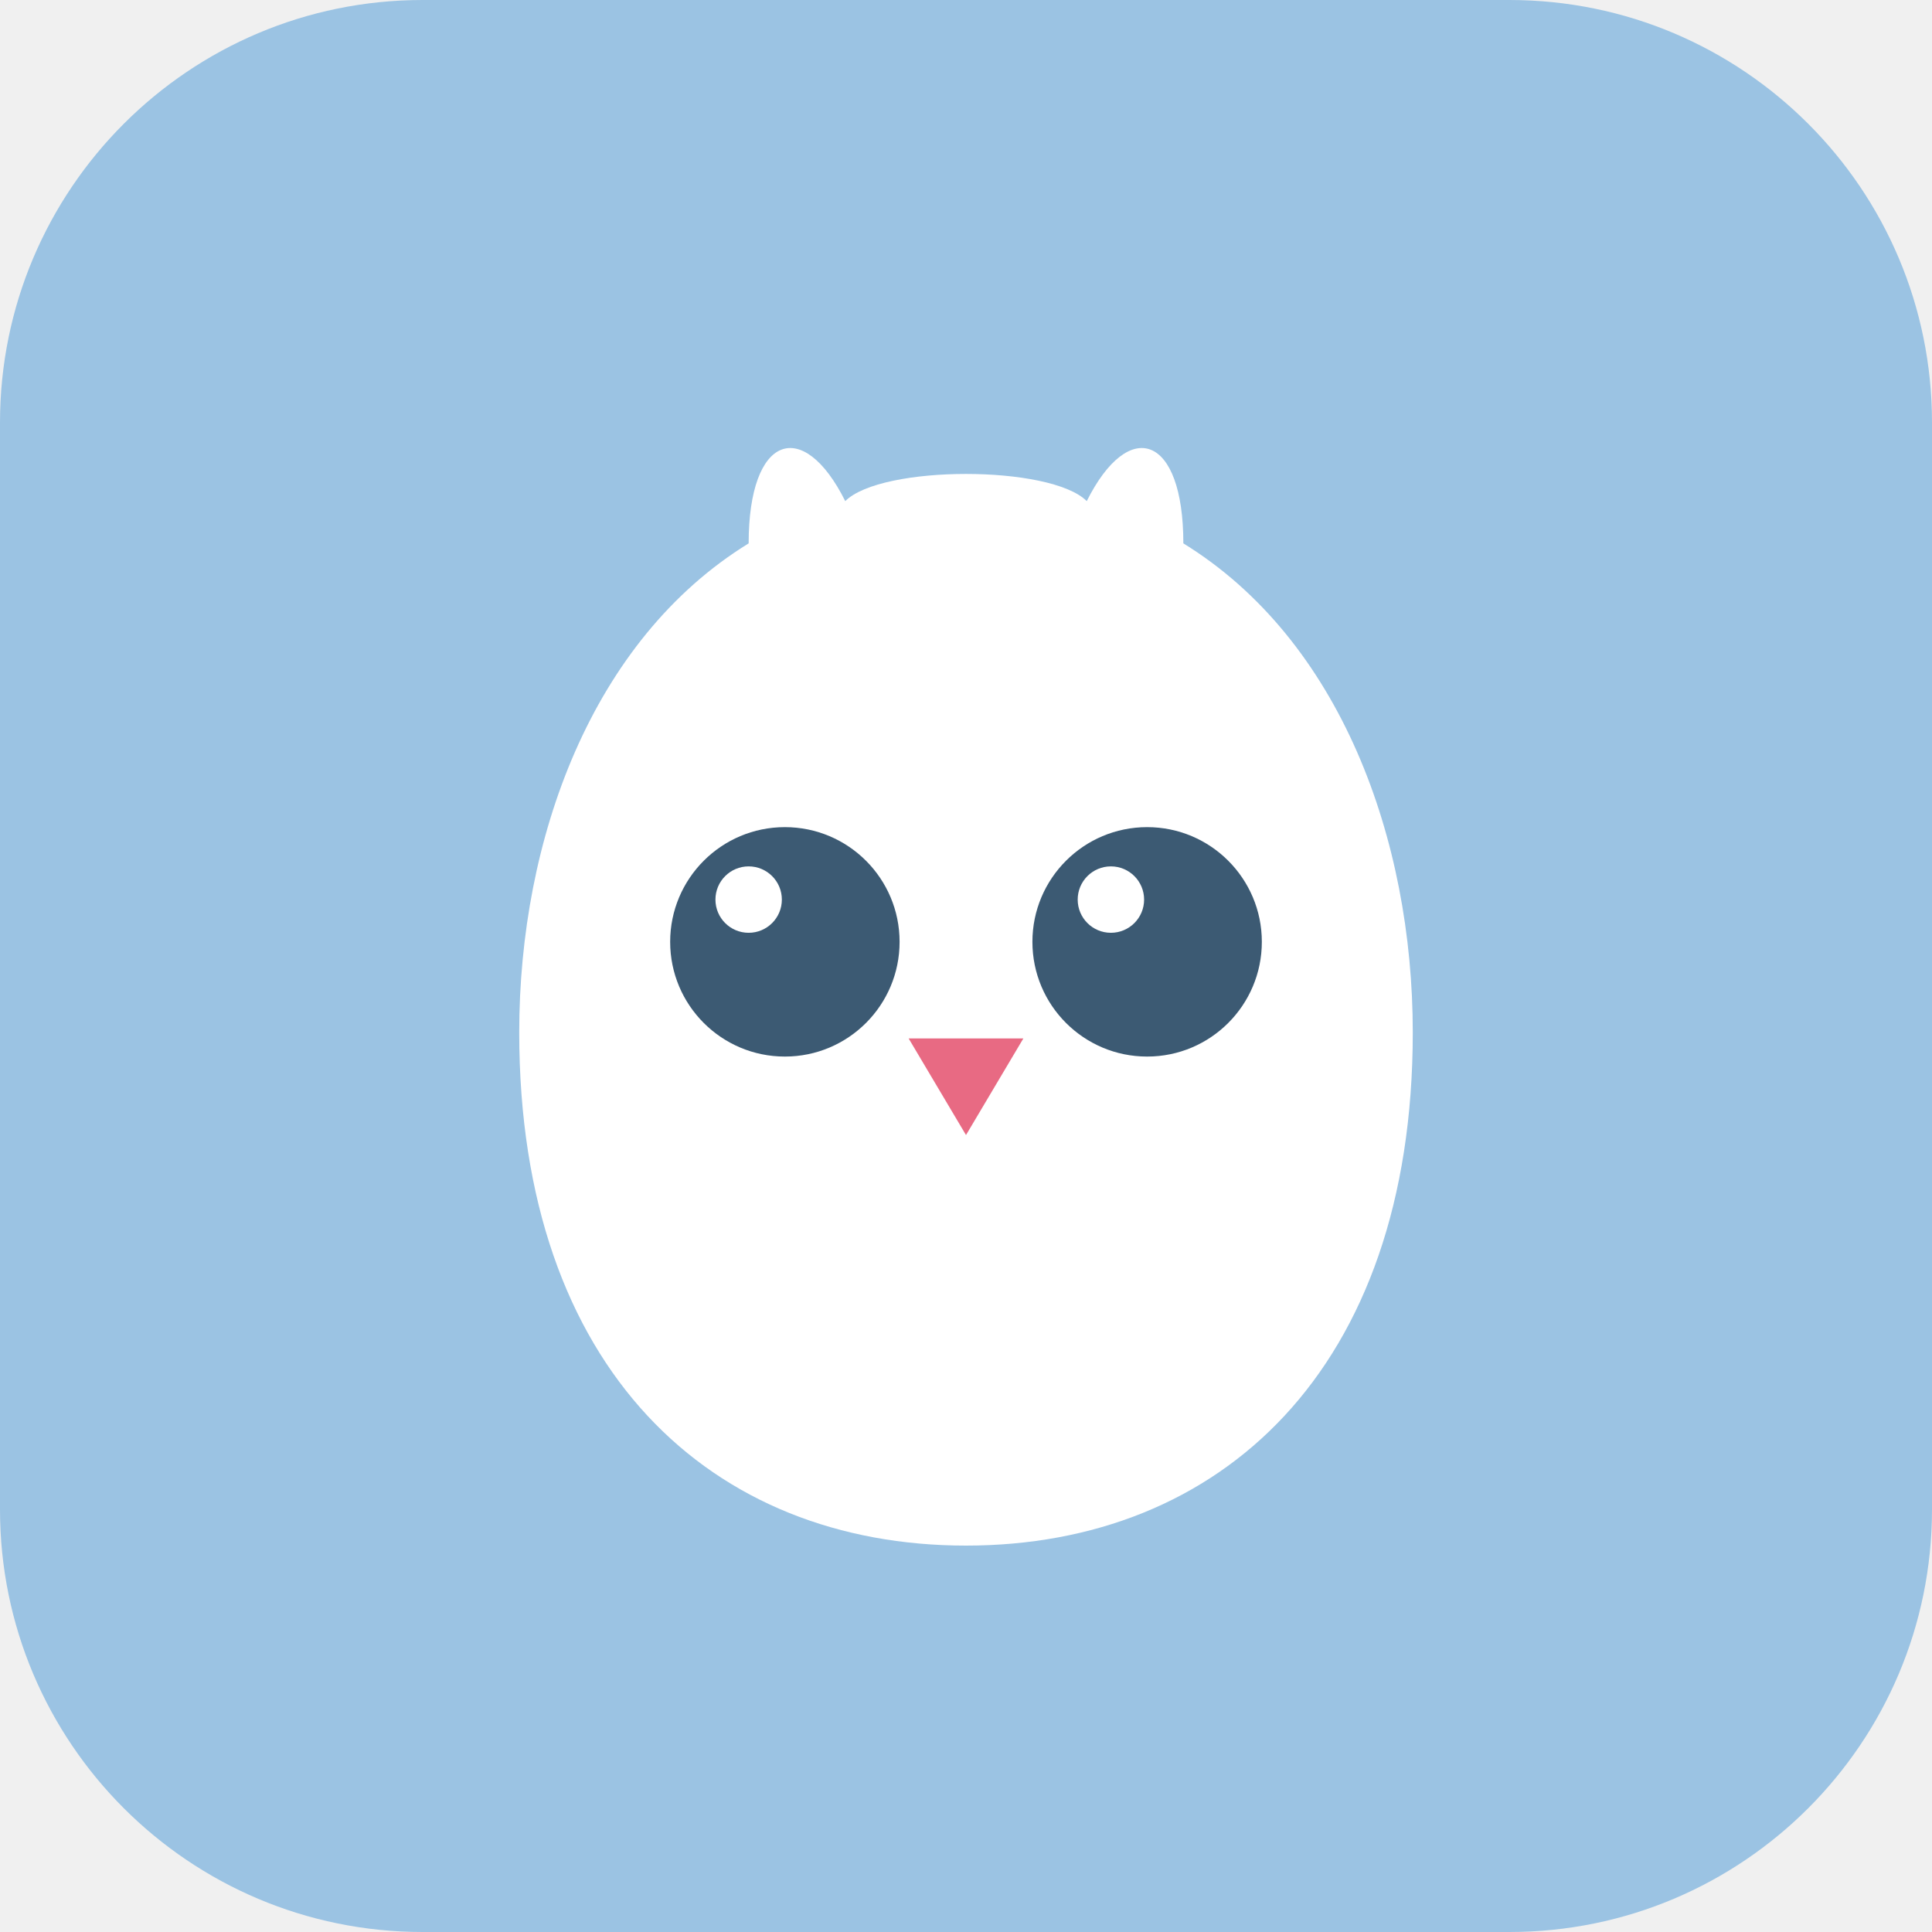
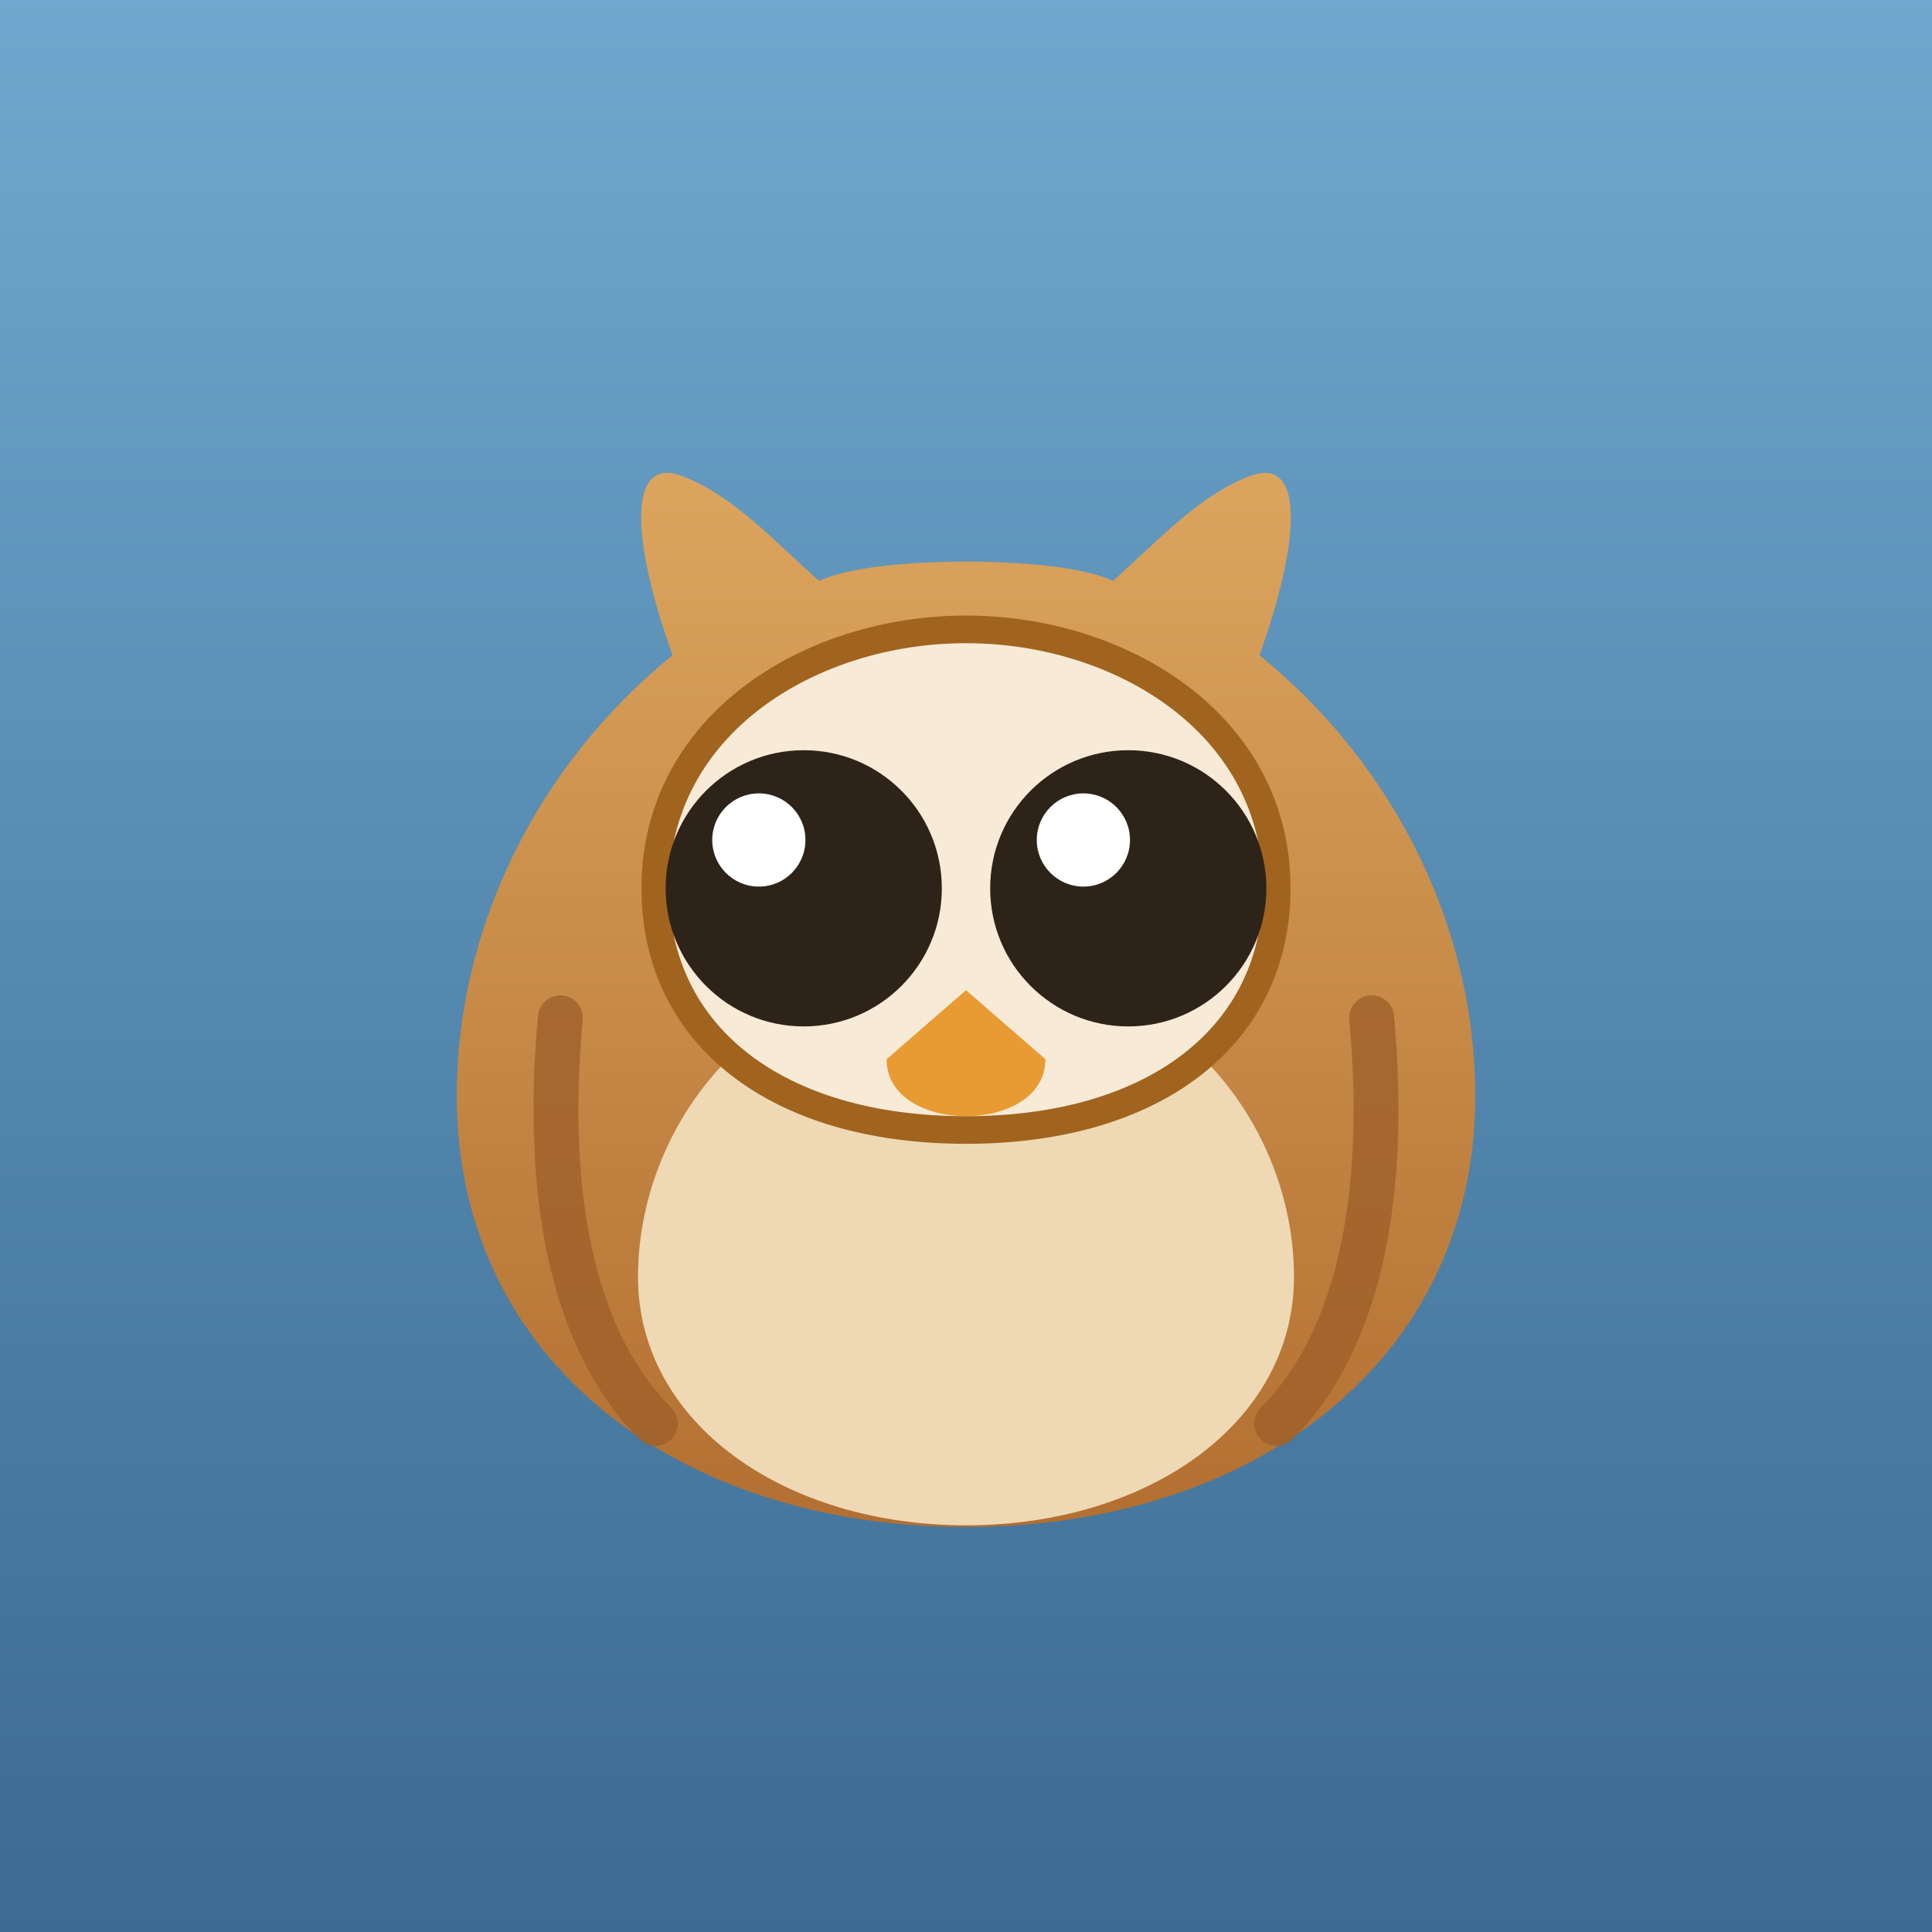
- <svg xmlns="http://www.w3.org/2000/svg" viewBox="0 0 32 32">
-   <rect width="32" height="32" rx="7" fill="#9bc3e3" />
-   <path d="M12.4 9 C 12.4 7.2 13.3 6.9 14 8.3 C 14.6 7.7 17.4 7.7 18 8.3 C 18.7 6.9 19.6 7.2 19.6 9 C 22.2 10.6 23.4 13.9 23.4 17.1 C 23.4 22.7 20.2 25.6 16 25.6 C 11.8 25.6 8.6 22.7 8.6 17.1 C 8.6 13.9 9.8 10.6 12.4 9 Z" fill="#ffffff" />
-   <circle cx="13" cy="15.6" r="1.9" fill="#3c5a73" />
-   <circle cx="19" cy="15.6" r="1.9" fill="#3c5a73" />
-   <circle cx="12.4" cy="14.9" r="0.55" fill="#ffffff" />
-   <circle cx="18.4" cy="14.9" r="0.55" fill="#ffffff" />
-   <path d="M15.05 17.2 h1.9 l-0.95 1.6 z" fill="#e86a83" />
+ <svg xmlns="http://www.w3.org/2000/svg" viewBox="0 0 108 108" width="108" height="108">
+   <defs>
+     <linearGradient id="sky" x1="0" y1="0" x2="0" y2="1">
+       <stop offset="0" stop-color="#6FA8CE" />
+       <stop offset="1" stop-color="#3B6A92" />
+     </linearGradient>
+     <linearGradient id="feather" x1="0" y1="0" x2="0" y2="1">
+       <stop offset="0" stop-color="#DCA55E" />
+       <stop offset="1" stop-color="#B26F31" />
+     </linearGradient>
+   </defs>
+   <rect width="108" height="108" fill="url(#sky)" />
+   <g transform="translate(54 54) scale(0.965) translate(-54 -54)">
+     <path fill="url(#feather)" d="     M37,36     C 34.5,29 34.5,24.5 37.5,25.6  C 40.5,26.7 43,29.5 45.5,31.7     C 48.4,30.2 59.6,30.2 62.5,31.7     C 65,29.5 67.5,26.7 70.5,25.6  C 73.5,24.5 73.5,29 71,36     C 79,42.5 83.5,52 83.5,61.5     C 83.5,77 70.5,86.5 54,86.5     C 37.5,86.5 24.5,77 24.5,61.5     C 24.5,52 29,42.5 37,36 Z" />
+     <path fill="#EFD9B4" d="M54,54 C 66.5,54 73,63.5 73,72 C 73,80.5 64.5,86.4 54,86.4 C 43.5,86.4 35,80.5 35,72 C 35,63.5 41.5,54 54,54 Z" />
+     <path fill="#F7EAD6" stroke="#A0641F" stroke-width="1.6" d="     M54,34.5     C 63,34.5 72,40 72,49.5 C 72,58 65,63.5 54,63.5     C 43,63.5 36,58 36,49.5 C 36,40 45,34.5 54,34.5 Z" />
+     <circle cx="44.6" cy="49.5" r="8" fill="#2E2318" />
+     <circle cx="63.4" cy="49.5" r="8" fill="#2E2318" />
+     <circle cx="42" cy="46.7" r="2.7" fill="#FFFFFF" />
+     <circle cx="60.8" cy="46.7" r="2.7" fill="#FFFFFF" />
+     <path fill="#E89B33" d="M54,55.4 L 58.6,59.4 C 58.6,63.8 49.4,63.8 49.4,59.4 Z" />
+     <path fill="none" stroke="#9E6029" stroke-width="2.6" stroke-linecap="round" opacity=".8" d="M30.5,57 C 29.5,68 31.5,76 36,80.5" />
+     <path fill="none" stroke="#9E6029" stroke-width="2.6" stroke-linecap="round" opacity=".8" d="M77.5,57 C 78.5,68 76.5,76 72,80.5" />
+   </g>
</svg>
